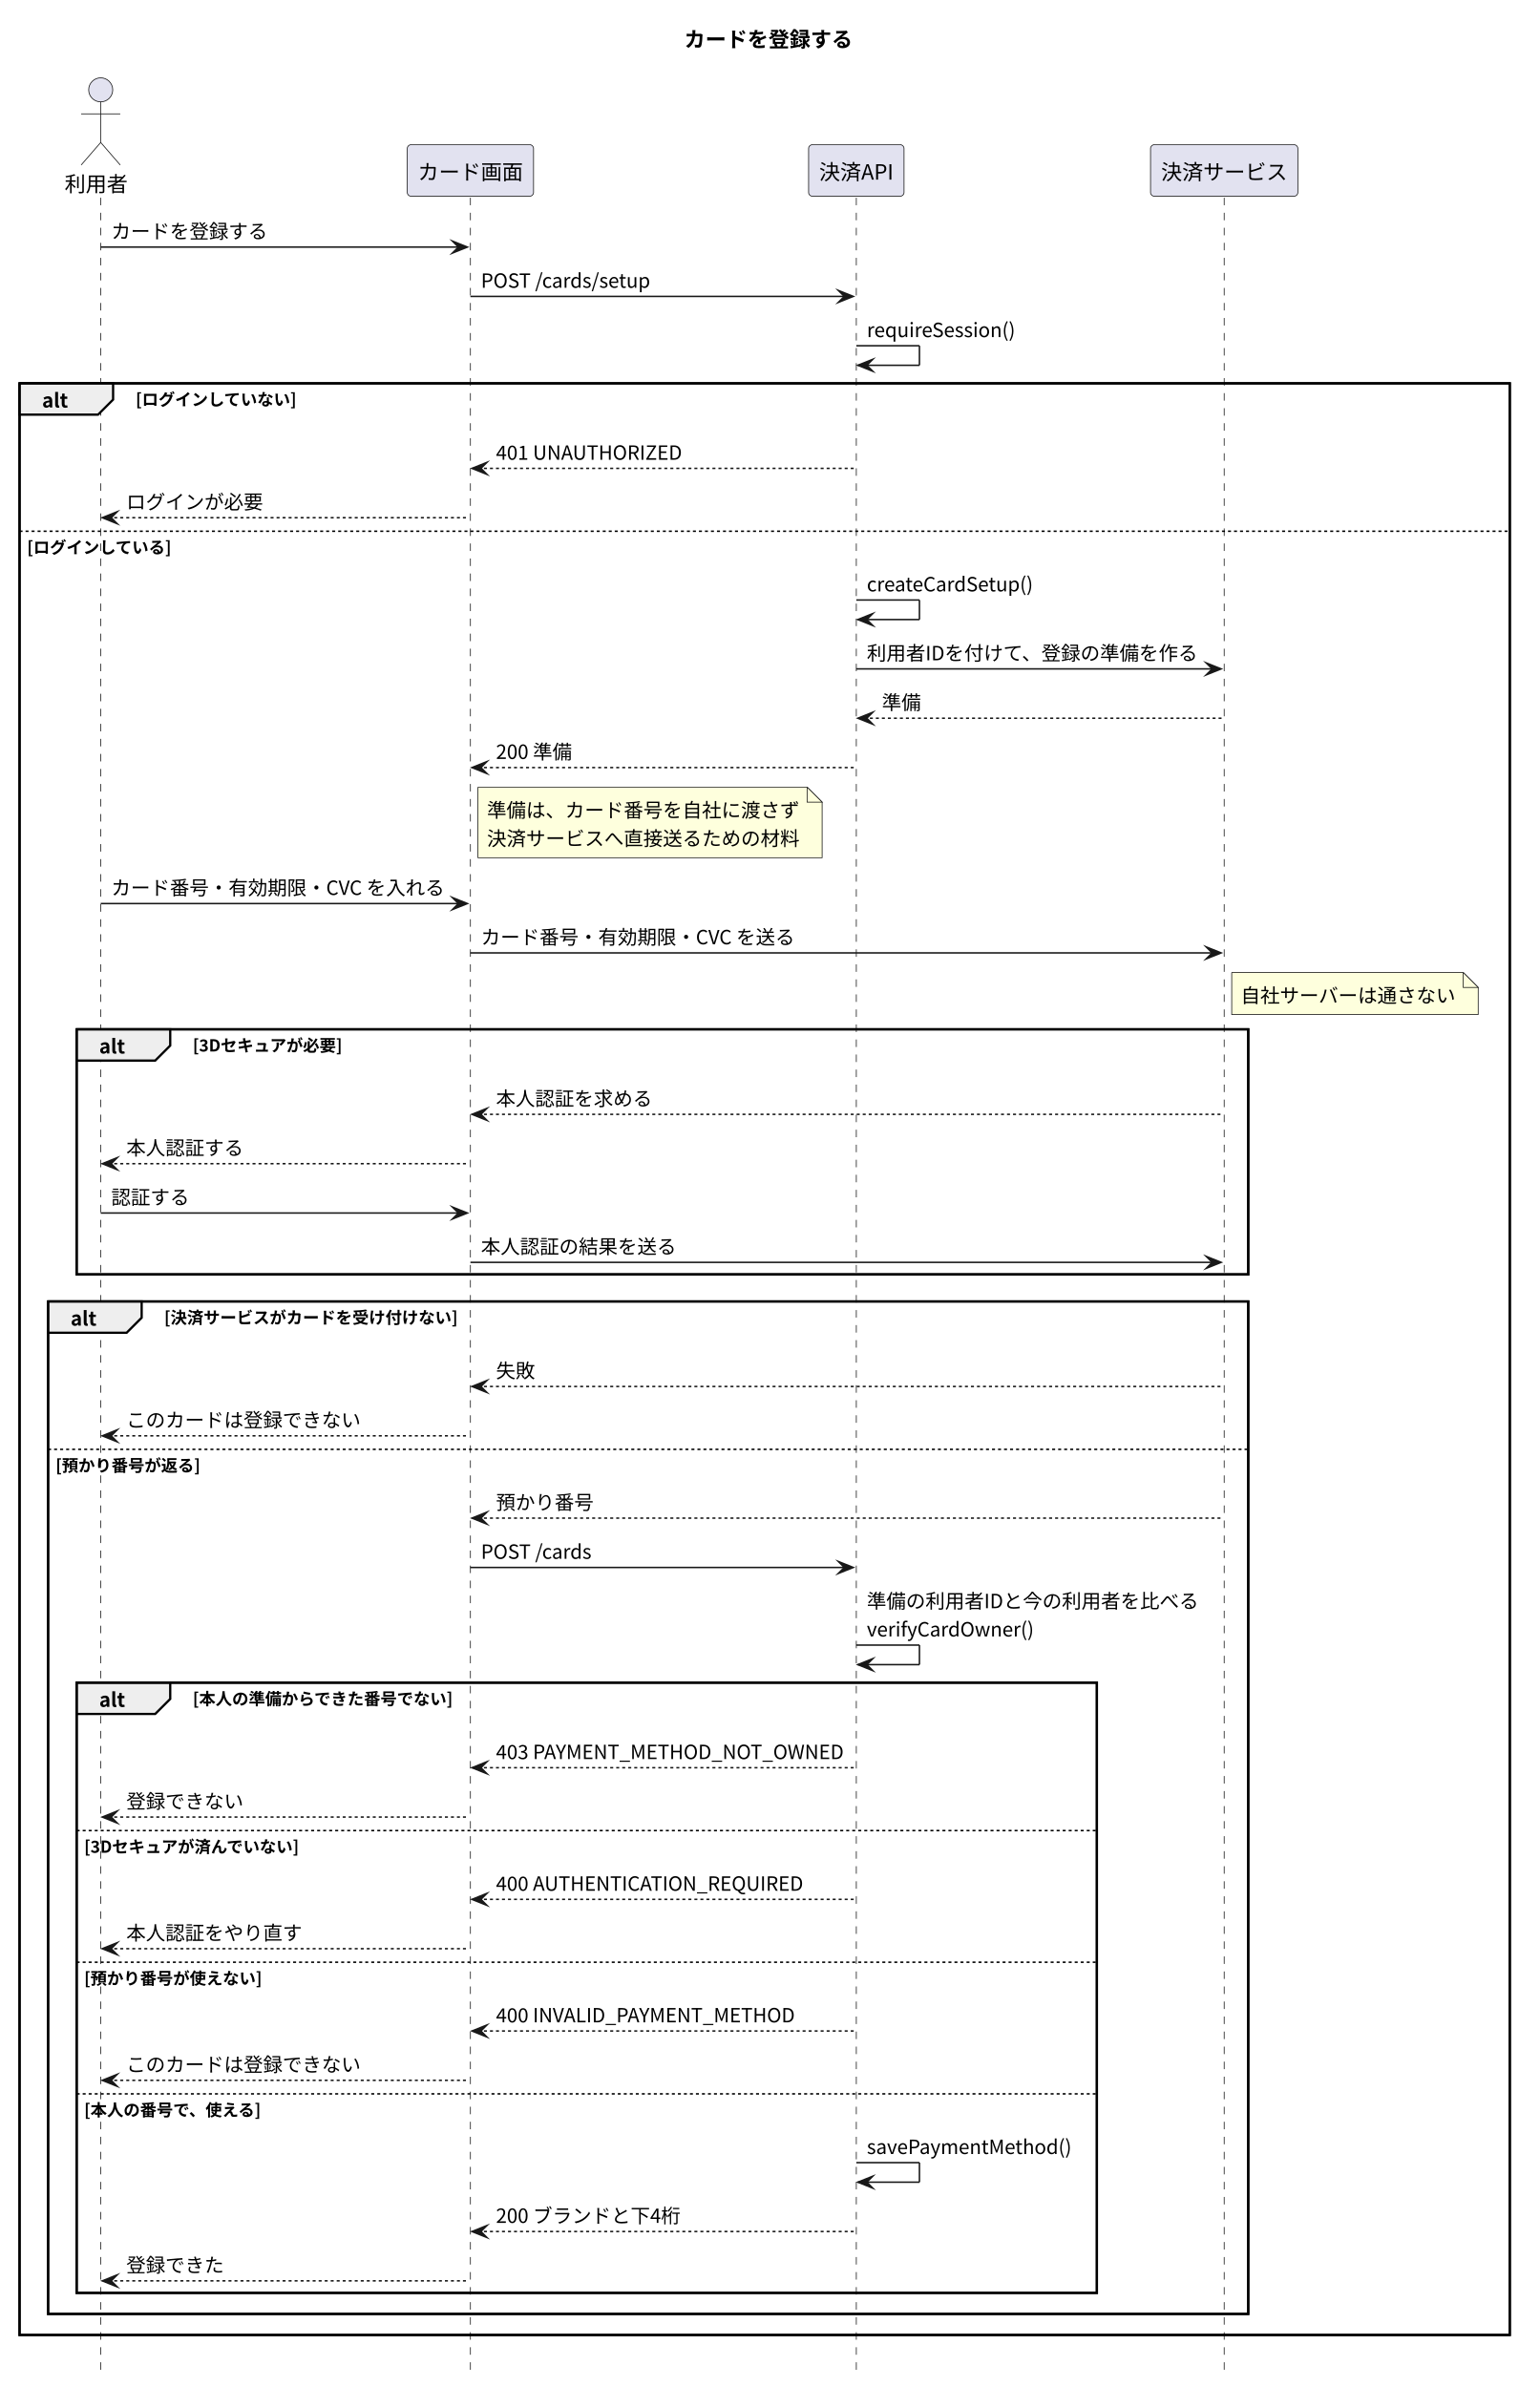
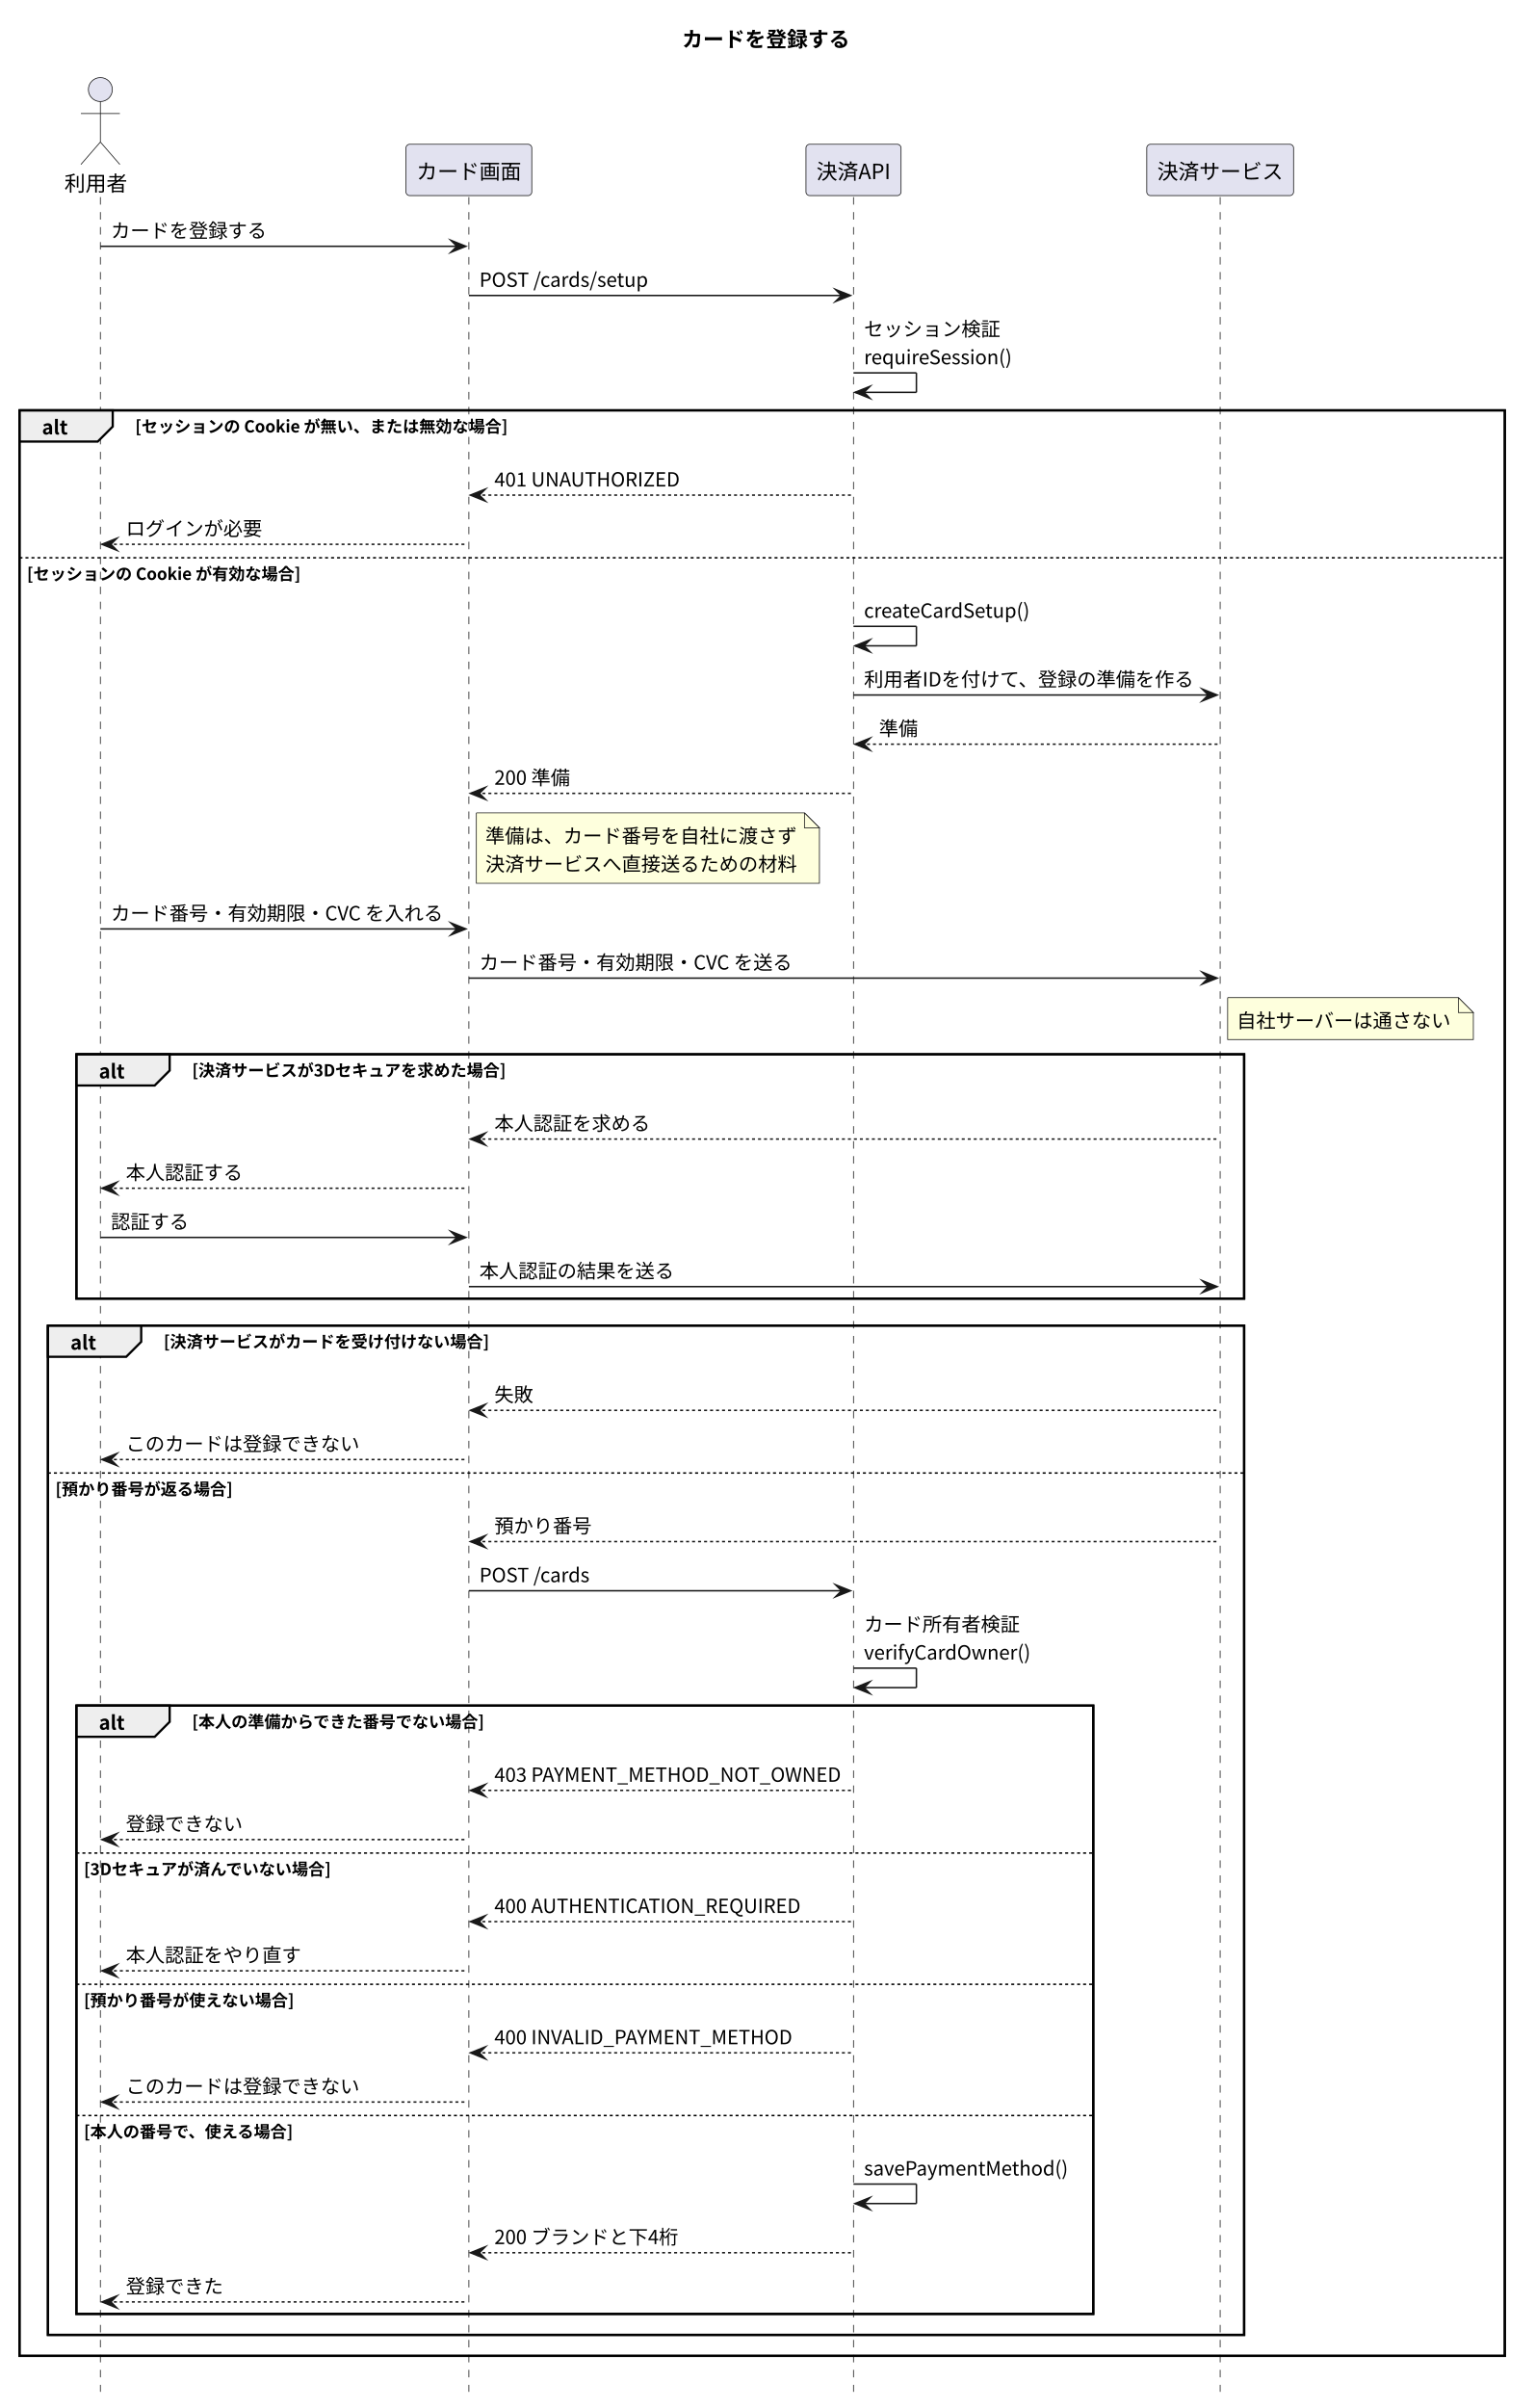
- <svg xmlns="http://www.w3.org/2000/svg" version="1.1" data-diagram-type="SEQUENCE" style="width:1024px;height:1588px;background:#FFFFFF;" width="1024px" height="1588px" viewBox="0 0 1024 1588" zoomAndPan="magnify" preserveAspectRatio="none" contentStyleType="text/css">
+ <svg xmlns="http://www.w3.org/2000/svg" version="1.1" data-diagram-type="SEQUENCE" style="width:1024px;height:1607px;background:#FFFFFF;" width="1024px" height="1607px" viewBox="0 0 1024 1607" zoomAndPan="magnify" preserveAspectRatio="none" contentStyleType="text/css">
  <defs />
  <g font-family="sans-serif" lengthAdjust="spacing">
    <g class="title" data-source-line="6">
      <text x="455.234" y="31.24" fill="#000" font-size="14" textLength="112" font-weight="700" font-family="'Noto Sans CJK JP'">カードを登録する</text>
    </g>
-     <rect x="13" y="255.016" width="991.468" height="1298.367" fill="none" style="stroke:#000;stroke-width:1.5;" />
-     <rect x="51" y="684.76" width="779.468" height="163.048" fill="none" style="stroke:#000;stroke-width:1.5;" />
-     <rect x="32" y="865.808" width="798.468" height="673.576" fill="none" style="stroke:#000;stroke-width:1.5;" />
-     <rect x="51" y="1119.432" width="678.761" height="405.952" fill="none" style="stroke:#000;stroke-width:1.5;" />
+     <rect x="13" y="273.84" width="991.468" height="1298.367" fill="none" style="stroke:#000;stroke-width:1.5;" />
+     <rect x="51" y="703.584" width="779.468" height="163.048" fill="none" style="stroke:#000;stroke-width:1.5;" />
+     <rect x="32" y="884.632" width="798.468" height="673.576" fill="none" style="stroke:#000;stroke-width:1.5;" />
+     <rect x="51" y="1138.256" width="678.761" height="405.952" fill="none" style="stroke:#000;stroke-width:1.5;" />
    <g class="participant-lifeline" data-qualified-name="User" data-entity-uid="part1" id="part1-lifeline" data-source-line="8">
      <g>
-         <rect x="63.5" y="131.544" width="8" height="1445.84" fill="#000" fill-opacity="0" />
-         <line x1="67" y1="131.544" x2="67" y2="1577.383" style="stroke:#181818;stroke-width:0.5;stroke-dasharray:5,5;" />
+         <rect x="63.5" y="131.544" width="8" height="1464.664" fill="#000" fill-opacity="0" />
+         <line x1="67" y1="131.544" x2="67" y2="1596.207" style="stroke:#181818;stroke-width:0.5;stroke-dasharray:5,5;" />
      </g>
    </g>
    <g class="participant-lifeline" data-qualified-name="Screen" data-entity-uid="part2" id="part2-lifeline" data-source-line="9">
      <g>
-         <rect x="309.475" y="131.544" width="8" height="1445.84" fill="#000" fill-opacity="0" />
-         <line x1="312.975" y1="131.544" x2="312.975" y2="1577.383" style="stroke:#181818;stroke-width:0.5;stroke-dasharray:5,5;" />
+         <rect x="309.475" y="131.544" width="8" height="1464.664" fill="#000" fill-opacity="0" />
+         <line x1="312.975" y1="131.544" x2="312.975" y2="1596.207" style="stroke:#181818;stroke-width:0.5;stroke-dasharray:5,5;" />
      </g>
    </g>
    <g class="participant-lifeline" data-qualified-name="API" data-entity-uid="part3" id="part3-lifeline" data-source-line="10">
      <g>
-         <rect x="566.215" y="131.544" width="8" height="1445.84" fill="#000" fill-opacity="0" />
-         <line x1="569.715" y1="131.544" x2="569.715" y2="1577.383" style="stroke:#181818;stroke-width:0.5;stroke-dasharray:5,5;" />
+         <rect x="566.215" y="131.544" width="8" height="1464.664" fill="#000" fill-opacity="0" />
+         <line x1="569.715" y1="131.544" x2="569.715" y2="1596.207" style="stroke:#181818;stroke-width:0.5;stroke-dasharray:5,5;" />
      </g>
    </g>
    <g class="participant-lifeline" data-qualified-name="PSP" data-entity-uid="part4" id="part4-lifeline" data-source-line="11">
      <g>
-         <rect x="810.968" y="131.544" width="8" height="1445.84" fill="#000" fill-opacity="0" />
-         <line x1="814.468" y1="131.544" x2="814.468" y2="1577.383" style="stroke:#181818;stroke-width:0.5;stroke-dasharray:5,5;" />
+         <rect x="810.968" y="131.544" width="8" height="1464.664" fill="#000" fill-opacity="0" />
+         <line x1="814.468" y1="131.544" x2="814.468" y2="1596.207" style="stroke:#181818;stroke-width:0.5;stroke-dasharray:5,5;" />
      </g>
    </g>
    <g class="participant participant-head" data-qualified-name="User" data-entity-uid="part1" id="part1-head" data-source-line="8">
      <text x="43" y="127.512" fill="#000" font-size="14" textLength="42" font-family="'Noto Sans CJK JP'">利用者</text>
      <ellipse cx="67" cy="59.772" rx="8" ry="8" fill="#E2E2F0" style="stroke:#181818;stroke-width:0.5;" />
      <path d="M67,67.772 L67,94.772 M54,75.772 L80,75.772 M67,94.772 L54,109.772 M67,94.772 L80,109.772" style="stroke:#181818;stroke-width:0.5;" fill="none" />
    </g>
    <g class="participant participant-head" data-qualified-name="Screen" data-entity-uid="part2" id="part2-head" data-source-line="9">
      <rect x="270.975" y="96.272" width="84" height="34.272" fill="#E2E2F0" style="stroke:#181818;stroke-width:0.5;" rx="2.5" ry="2.5" />
      <text x="277.975" y="119.512" fill="#000" font-size="14" textLength="70" font-family="'Noto Sans CJK JP'">カード画面</text>
    </g>
    <g class="participant participant-head" data-qualified-name="API" data-entity-uid="part3" id="part3-head" data-source-line="10">
      <rect x="537.977" y="96.272" width="63.476" height="34.272" fill="#E2E2F0" style="stroke:#181818;stroke-width:0.5;" rx="2.5" ry="2.5" />
      <text x="544.977" y="119.512" fill="#000" font-size="14" textLength="49.476" font-family="'Noto Sans CJK JP'">決済API</text>
    </g>
    <g class="participant participant-head" data-qualified-name="PSP" data-entity-uid="part4" id="part4-head" data-source-line="11">
      <rect x="765.468" y="96.272" width="98" height="34.272" fill="#E2E2F0" style="stroke:#181818;stroke-width:0.5;" rx="2.5" ry="2.5" />
      <text x="772.468" y="119.512" fill="#000" font-size="14" textLength="84" font-family="'Noto Sans CJK JP'">決済サービス</text>
    </g>
    <g class="message" data-entity-1="part1" data-entity-2="part2" id="msg1" data-source-line="13">
      <polygon points="300.975,160.368,310.975,164.368,300.975,168.368,304.975,164.368" fill="#181818" style="stroke:#181818;stroke-width:1;stroke-linejoin:miter;stroke-miterlimit:10;" />
      <line x1="67" y1="164.368" x2="306.975" y2="164.368" style="stroke:#181818;stroke-width:1;" />
      <text x="74" y="158.624" fill="#000" font-size="13" textLength="104" font-family="'Noto Sans CJK JP'">カードを登録する</text>
    </g>
    <g class="message" data-entity-1="part2" data-entity-2="part3" id="msg2" data-source-line="14">
      <polygon points="557.715,193.192,567.715,197.192,557.715,201.192,561.715,197.192" fill="#181818" style="stroke:#181818;stroke-width:1;stroke-linejoin:miter;stroke-miterlimit:10;" />
      <line x1="312.975" y1="197.192" x2="563.715" y2="197.192" style="stroke:#181818;stroke-width:1;" />
      <text x="319.975" y="191.448" fill="#000" font-size="13" textLength="113.789" font-family="'Noto Sans CJK JP'">POST /cards/setup</text>
    </g>
    <g class="message" data-entity-1="part3" data-entity-2="part3" id="msg3" data-source-line="15">
-       <line x1="569.715" y1="230.016" x2="611.715" y2="230.016" style="stroke:#181818;stroke-width:1;" />
-       <line x1="611.715" y1="230.016" x2="611.715" y2="243.016" style="stroke:#181818;stroke-width:1;" />
-       <line x1="570.715" y1="243.016" x2="611.715" y2="243.016" style="stroke:#181818;stroke-width:1;" />
-       <polygon points="580.715,239.016,570.715,243.016,580.715,247.016,576.715,243.016" fill="#181818" style="stroke:#181818;stroke-width:1;stroke-linejoin:miter;stroke-miterlimit:10;" />
-       <text x="576.715" y="224.272" fill="#000" font-size="13" textLength="99.307" font-family="'Noto Sans CJK JP'">requireSession()</text>
-     </g>
-     <path d="M13,255.016 L75.251,255.016 L75.251,265.84 L65.251,275.84 L13,275.84 L13,255.016" style="stroke:#000;stroke-width:1.5;" fill="#EEE" />
-     <rect x="13" y="255.016" width="991.468" height="1298.367" fill="none" style="stroke:#000;stroke-width:1.5;" />
-     <text x="28" y="271.096" fill="#000" font-size="13" textLength="17.251" font-weight="700" font-family="'Noto Sans CJK JP'">alt</text>
-     <text x="90.251" y="269.776" fill="#000" font-size="11" textLength="107.315" font-weight="700" font-family="'Noto Sans CJK JP'">[ログインしていない]</text>
+       <line x1="569.715" y1="248.84" x2="611.715" y2="248.84" style="stroke:#181818;stroke-width:1;" />
+       <line x1="611.715" y1="248.84" x2="611.715" y2="261.84" style="stroke:#181818;stroke-width:1;" />
+       <line x1="570.715" y1="261.84" x2="611.715" y2="261.84" style="stroke:#181818;stroke-width:1;" />
+       <polygon points="580.715,257.84,570.715,261.84,580.715,265.84,576.715,261.84" fill="#181818" style="stroke:#181818;stroke-width:1;stroke-linejoin:miter;stroke-miterlimit:10;" />
+       <text x="576.715" y="224.272" fill="#000" font-size="13" textLength="91" font-family="'Noto Sans CJK JP'">セッション検証</text>
+       <text x="576.715" y="243.096" fill="#000" font-size="13" textLength="99.307" font-family="'Noto Sans CJK JP'">requireSession()</text>
+     </g>
+     <path d="M13,273.84 L75.251,273.84 L75.251,284.664 L65.251,294.664 L13,294.664 L13,273.84" style="stroke:#000;stroke-width:1.5;" fill="#EEE" />
+     <rect x="13" y="273.84" width="991.468" height="1298.367" fill="none" style="stroke:#000;stroke-width:1.5;" />
+     <text x="28" y="289.92" fill="#000" font-size="13" textLength="17.251" font-weight="700" font-family="'Noto Sans CJK JP'">alt</text>
+     <text x="90.251" y="288.6" fill="#000" font-size="11" textLength="248.675" font-weight="700" font-family="'Noto Sans CJK JP'">[セッションの Cookie が無い、または無効な場合]</text>
    <g class="message" data-entity-1="part3" data-entity-2="part2" id="msg4" data-source-line="17">
-       <polygon points="323.975,307.592,313.975,311.592,323.975,315.592,319.975,311.592" fill="#181818" style="stroke:#181818;stroke-width:1;stroke-linejoin:miter;stroke-miterlimit:10;" />
-       <line x1="317.975" y1="311.592" x2="568.715" y2="311.592" style="stroke:#181818;stroke-width:1;stroke-dasharray:2,2;" />
-       <text x="329.975" y="305.848" fill="#000" font-size="13" textLength="124.007" font-family="'Noto Sans CJK JP'">401 UNAUTHORIZED</text>
+       <polygon points="323.975,326.416,313.975,330.416,323.975,334.416,319.975,330.416" fill="#181818" style="stroke:#181818;stroke-width:1;stroke-linejoin:miter;stroke-miterlimit:10;" />
+       <line x1="317.975" y1="330.416" x2="568.715" y2="330.416" style="stroke:#181818;stroke-width:1;stroke-dasharray:2,2;" />
+       <text x="329.975" y="324.672" fill="#000" font-size="13" textLength="124.007" font-family="'Noto Sans CJK JP'">401 UNAUTHORIZED</text>
    </g>
    <g class="message" data-entity-1="part2" data-entity-2="part1" id="msg5" data-source-line="18">
-       <polygon points="78,340.416,68,344.416,78,348.416,74,344.416" fill="#181818" style="stroke:#181818;stroke-width:1;stroke-linejoin:miter;stroke-miterlimit:10;" />
-       <line x1="72" y1="344.416" x2="311.975" y2="344.416" style="stroke:#181818;stroke-width:1;stroke-dasharray:2,2;" />
-       <text x="84" y="338.672" fill="#000" font-size="13" textLength="91" font-family="'Noto Sans CJK JP'">ログインが必要</text>
-     </g>
-     <line x1="13" y1="353.416" x2="1004.468" y2="353.416" style="stroke:#000;stroke-width:1;stroke-dasharray:2,2;" />
-     <text x="18" y="368.176" fill="#000" font-size="11" textLength="96.315" font-weight="700" font-family="'Noto Sans CJK JP'">[ログインしている]</text>
+       <polygon points="78,359.24,68,363.24,78,367.24,74,363.24" fill="#181818" style="stroke:#181818;stroke-width:1;stroke-linejoin:miter;stroke-miterlimit:10;" />
+       <line x1="72" y1="363.24" x2="311.975" y2="363.24" style="stroke:#181818;stroke-width:1;stroke-dasharray:2,2;" />
+       <text x="84" y="357.496" fill="#000" font-size="13" textLength="91" font-family="'Noto Sans CJK JP'">ログインが必要</text>
+     </g>
+     <line x1="13" y1="372.24" x2="1004.468" y2="372.24" style="stroke:#000;stroke-width:1;stroke-dasharray:2,2;" />
+     <text x="18" y="387" fill="#000" font-size="11" textLength="182.676" font-weight="700" font-family="'Noto Sans CJK JP'">[セッションの Cookie が有効な場合]</text>
    <g class="message" data-entity-1="part3" data-entity-2="part3" id="msg6" data-source-line="20">
-       <line x1="569.715" y1="399.168" x2="611.715" y2="399.168" style="stroke:#181818;stroke-width:1;" />
-       <line x1="611.715" y1="399.168" x2="611.715" y2="412.168" style="stroke:#181818;stroke-width:1;" />
-       <line x1="570.715" y1="412.168" x2="611.715" y2="412.168" style="stroke:#181818;stroke-width:1;" />
-       <polygon points="580.715,408.168,570.715,412.168,580.715,416.168,576.715,412.168" fill="#181818" style="stroke:#181818;stroke-width:1;stroke-linejoin:miter;stroke-miterlimit:10;" />
-       <text x="576.715" y="393.424" fill="#000" font-size="13" textLength="111.605" font-family="'Noto Sans CJK JP'">createCardSetup()</text>
+       <line x1="569.715" y1="417.992" x2="611.715" y2="417.992" style="stroke:#181818;stroke-width:1;" />
+       <line x1="611.715" y1="417.992" x2="611.715" y2="430.992" style="stroke:#181818;stroke-width:1;" />
+       <line x1="570.715" y1="430.992" x2="611.715" y2="430.992" style="stroke:#181818;stroke-width:1;" />
+       <polygon points="580.715,426.992,570.715,430.992,580.715,434.992,576.715,430.992" fill="#181818" style="stroke:#181818;stroke-width:1;stroke-linejoin:miter;stroke-miterlimit:10;" />
+       <text x="576.715" y="412.248" fill="#000" font-size="13" textLength="111.605" font-family="'Noto Sans CJK JP'">createCardSetup()</text>
    </g>
    <g class="message" data-entity-1="part3" data-entity-2="part4" id="msg7" data-source-line="21">
-       <polygon points="802.468,440.992,812.468,444.992,802.468,448.992,806.468,444.992" fill="#181818" style="stroke:#181818;stroke-width:1;stroke-linejoin:miter;stroke-miterlimit:10;" />
-       <line x1="569.715" y1="444.992" x2="808.468" y2="444.992" style="stroke:#181818;stroke-width:1;" />
-       <text x="576.715" y="439.248" fill="#000" font-size="13" textLength="220.753" font-family="'Noto Sans CJK JP'">利用者IDを付けて、登録の準備を作る</text>
+       <polygon points="802.468,459.816,812.468,463.816,802.468,467.816,806.468,463.816" fill="#181818" style="stroke:#181818;stroke-width:1;stroke-linejoin:miter;stroke-miterlimit:10;" />
+       <line x1="569.715" y1="463.816" x2="808.468" y2="463.816" style="stroke:#181818;stroke-width:1;" />
+       <text x="576.715" y="458.072" fill="#000" font-size="13" textLength="220.753" font-family="'Noto Sans CJK JP'">利用者IDを付けて、登録の準備を作る</text>
    </g>
    <g class="message" data-entity-1="part4" data-entity-2="part3" id="msg8" data-source-line="22">
-       <polygon points="580.715,473.816,570.715,477.816,580.715,481.816,576.715,477.816" fill="#181818" style="stroke:#181818;stroke-width:1;stroke-linejoin:miter;stroke-miterlimit:10;" />
-       <line x1="574.715" y1="477.816" x2="813.468" y2="477.816" style="stroke:#181818;stroke-width:1;stroke-dasharray:2,2;" />
-       <text x="586.715" y="472.072" fill="#000" font-size="13" textLength="26" font-family="'Noto Sans CJK JP'">準備</text>
+       <polygon points="580.715,492.64,570.715,496.64,580.715,500.64,576.715,496.64" fill="#181818" style="stroke:#181818;stroke-width:1;stroke-linejoin:miter;stroke-miterlimit:10;" />
+       <line x1="574.715" y1="496.64" x2="813.468" y2="496.64" style="stroke:#181818;stroke-width:1;stroke-dasharray:2,2;" />
+       <text x="586.715" y="490.896" fill="#000" font-size="13" textLength="26" font-family="'Noto Sans CJK JP'">準備</text>
    </g>
    <g class="message" data-entity-1="part3" data-entity-2="part2" id="msg9" data-source-line="23">
-       <polygon points="323.975,506.64,313.975,510.64,323.975,514.64,319.975,510.64" fill="#181818" style="stroke:#181818;stroke-width:1;stroke-linejoin:miter;stroke-miterlimit:10;" />
-       <line x1="317.975" y1="510.64" x2="568.715" y2="510.64" style="stroke:#181818;stroke-width:1;stroke-dasharray:2,2;" />
-       <text x="329.975" y="504.896" fill="#000" font-size="13" textLength="50.557" font-family="'Noto Sans CJK JP'">200 準備</text>
-     </g>
-     <path d="M317.975,523.64 L317.975,570.64 L546.975,570.64 L546.975,533.64 L536.975,523.64 L317.975,523.64" style="stroke:#181818;stroke-width:0.5;" fill="#FEFFDD" />
-     <path d="M536.975,523.64 L536.975,533.64 L546.975,533.64 L536.975,523.64" style="stroke:#181818;stroke-width:0.5;" fill="#FEFFDD" />
-     <text x="323.975" y="543.72" fill="#000" font-size="13" textLength="208" font-family="'Noto Sans CJK JP'">準備は、カード番号を自社に渡さず</text>
-     <text x="323.975" y="562.544" fill="#000" font-size="13" textLength="208" font-family="'Noto Sans CJK JP'">決済サービスへ直接送るための材料</text>
+       <polygon points="323.975,525.464,313.975,529.464,323.975,533.464,319.975,529.464" fill="#181818" style="stroke:#181818;stroke-width:1;stroke-linejoin:miter;stroke-miterlimit:10;" />
+       <line x1="317.975" y1="529.464" x2="568.715" y2="529.464" style="stroke:#181818;stroke-width:1;stroke-dasharray:2,2;" />
+       <text x="329.975" y="523.72" fill="#000" font-size="13" textLength="50.557" font-family="'Noto Sans CJK JP'">200 準備</text>
+     </g>
+     <path d="M317.975,542.464 L317.975,589.464 L546.975,589.464 L546.975,552.464 L536.975,542.464 L317.975,542.464" style="stroke:#181818;stroke-width:0.5;" fill="#FEFFDD" />
+     <path d="M536.975,542.464 L536.975,552.464 L546.975,552.464 L536.975,542.464" style="stroke:#181818;stroke-width:0.5;" fill="#FEFFDD" />
+     <text x="323.975" y="562.544" fill="#000" font-size="13" textLength="208" font-family="'Noto Sans CJK JP'">準備は、カード番号を自社に渡さず</text>
+     <text x="323.975" y="581.368" fill="#000" font-size="13" textLength="208" font-family="'Noto Sans CJK JP'">決済サービスへ直接送るための材料</text>
    <g class="message" data-entity-1="part1" data-entity-2="part2" id="msg10" data-source-line="25">
-       <polygon points="300.975,597.112,310.975,601.112,300.975,605.112,304.975,601.112" fill="#181818" style="stroke:#181818;stroke-width:1;stroke-linejoin:miter;stroke-miterlimit:10;" />
-       <line x1="67" y1="601.112" x2="306.975" y2="601.112" style="stroke:#181818;stroke-width:1;" />
-       <text x="74" y="595.368" fill="#000" font-size="13" textLength="221.975" font-family="'Noto Sans CJK JP'">カード番号・有効期限・CVC を入れる</text>
+       <polygon points="300.975,615.936,310.975,619.936,300.975,623.936,304.975,619.936" fill="#181818" style="stroke:#181818;stroke-width:1;stroke-linejoin:miter;stroke-miterlimit:10;" />
+       <line x1="67" y1="619.936" x2="306.975" y2="619.936" style="stroke:#181818;stroke-width:1;" />
+       <text x="74" y="614.192" fill="#000" font-size="13" textLength="221.975" font-family="'Noto Sans CJK JP'">カード番号・有効期限・CVC を入れる</text>
    </g>
    <g class="message" data-entity-1="part2" data-entity-2="part4" id="msg11" data-source-line="26">
-       <polygon points="802.468,629.936,812.468,633.936,802.468,637.936,806.468,633.936" fill="#181818" style="stroke:#181818;stroke-width:1;stroke-linejoin:miter;stroke-miterlimit:10;" />
-       <line x1="312.975" y1="633.936" x2="808.468" y2="633.936" style="stroke:#181818;stroke-width:1;" />
-       <text x="319.975" y="628.192" fill="#000" font-size="13" textLength="208.975" font-family="'Noto Sans CJK JP'">カード番号・有効期限・CVC を送る</text>
-     </g>
-     <path d="M819.468,646.936 L819.468,674.936 L983.468,674.936 L983.468,656.936 L973.468,646.936 L819.468,646.936" style="stroke:#181818;stroke-width:0.5;" fill="#FEFFDD" />
-     <path d="M973.468,646.936 L973.468,656.936 L983.468,656.936 L973.468,646.936" style="stroke:#181818;stroke-width:0.5;" fill="#FEFFDD" />
-     <text x="825.468" y="667.016" fill="#000" font-size="13" textLength="143" font-family="'Noto Sans CJK JP'">自社サーバーは通さない</text>
-     <path d="M51,684.76 L113.251,684.76 L113.251,695.584 L103.251,705.584 L51,705.584 L51,684.76" style="stroke:#000;stroke-width:1.5;" fill="#EEE" />
-     <rect x="51" y="684.76" width="779.468" height="163.048" fill="none" style="stroke:#000;stroke-width:1.5;" />
-     <text x="66" y="700.84" fill="#000" font-size="13" textLength="17.251" font-weight="700" font-family="'Noto Sans CJK JP'">alt</text>
-     <text x="128.251" y="699.52" fill="#000" font-size="11" textLength="99.659" font-weight="700" font-family="'Noto Sans CJK JP'">[3Dセキュアが必要]</text>
+       <polygon points="802.468,648.76,812.468,652.76,802.468,656.76,806.468,652.76" fill="#181818" style="stroke:#181818;stroke-width:1;stroke-linejoin:miter;stroke-miterlimit:10;" />
+       <line x1="312.975" y1="652.76" x2="808.468" y2="652.76" style="stroke:#181818;stroke-width:1;" />
+       <text x="319.975" y="647.016" fill="#000" font-size="13" textLength="208.975" font-family="'Noto Sans CJK JP'">カード番号・有効期限・CVC を送る</text>
+     </g>
+     <path d="M819.468,665.76 L819.468,693.76 L983.468,693.76 L983.468,675.76 L973.468,665.76 L819.468,665.76" style="stroke:#181818;stroke-width:0.5;" fill="#FEFFDD" />
+     <path d="M973.468,665.76 L973.468,675.76 L983.468,675.76 L973.468,665.76" style="stroke:#181818;stroke-width:0.5;" fill="#FEFFDD" />
+     <text x="825.468" y="685.84" fill="#000" font-size="13" textLength="143" font-family="'Noto Sans CJK JP'">自社サーバーは通さない</text>
+     <path d="M51,703.584 L113.251,703.584 L113.251,714.408 L103.251,724.408 L51,724.408 L51,703.584" style="stroke:#000;stroke-width:1.5;" fill="#EEE" />
+     <rect x="51" y="703.584" width="779.468" height="163.048" fill="none" style="stroke:#000;stroke-width:1.5;" />
+     <text x="66" y="719.664" fill="#000" font-size="13" textLength="17.251" font-weight="700" font-family="'Noto Sans CJK JP'">alt</text>
+     <text x="128.251" y="718.344" fill="#000" font-size="11" textLength="209.659" font-weight="700" font-family="'Noto Sans CJK JP'">[決済サービスが3Dセキュアを求めた場合]</text>
    <g class="message" data-entity-1="part4" data-entity-2="part2" id="msg12" data-source-line="29">
-       <polygon points="323.975,737.336,313.975,741.336,323.975,745.336,319.975,741.336" fill="#181818" style="stroke:#181818;stroke-width:1;stroke-linejoin:miter;stroke-miterlimit:10;" />
-       <line x1="317.975" y1="741.336" x2="813.468" y2="741.336" style="stroke:#181818;stroke-width:1;stroke-dasharray:2,2;" />
-       <text x="329.975" y="735.592" fill="#000" font-size="13" textLength="104" font-family="'Noto Sans CJK JP'">本人認証を求める</text>
+       <polygon points="323.975,756.16,313.975,760.16,323.975,764.16,319.975,760.16" fill="#181818" style="stroke:#181818;stroke-width:1;stroke-linejoin:miter;stroke-miterlimit:10;" />
+       <line x1="317.975" y1="760.16" x2="813.468" y2="760.16" style="stroke:#181818;stroke-width:1;stroke-dasharray:2,2;" />
+       <text x="329.975" y="754.416" fill="#000" font-size="13" textLength="104" font-family="'Noto Sans CJK JP'">本人認証を求める</text>
    </g>
    <g class="message" data-entity-1="part2" data-entity-2="part1" id="msg13" data-source-line="30">
-       <polygon points="78,770.16,68,774.16,78,778.16,74,774.16" fill="#181818" style="stroke:#181818;stroke-width:1;stroke-linejoin:miter;stroke-miterlimit:10;" />
-       <line x1="72" y1="774.16" x2="311.975" y2="774.16" style="stroke:#181818;stroke-width:1;stroke-dasharray:2,2;" />
-       <text x="84" y="768.416" fill="#000" font-size="13" textLength="78" font-family="'Noto Sans CJK JP'">本人認証する</text>
+       <polygon points="78,788.984,68,792.984,78,796.984,74,792.984" fill="#181818" style="stroke:#181818;stroke-width:1;stroke-linejoin:miter;stroke-miterlimit:10;" />
+       <line x1="72" y1="792.984" x2="311.975" y2="792.984" style="stroke:#181818;stroke-width:1;stroke-dasharray:2,2;" />
+       <text x="84" y="787.24" fill="#000" font-size="13" textLength="78" font-family="'Noto Sans CJK JP'">本人認証する</text>
    </g>
    <g class="message" data-entity-1="part1" data-entity-2="part2" id="msg14" data-source-line="31">
-       <polygon points="300.975,802.984,310.975,806.984,300.975,810.984,304.975,806.984" fill="#181818" style="stroke:#181818;stroke-width:1;stroke-linejoin:miter;stroke-miterlimit:10;" />
-       <line x1="67" y1="806.984" x2="306.975" y2="806.984" style="stroke:#181818;stroke-width:1;" />
-       <text x="74" y="801.24" fill="#000" font-size="13" textLength="52" font-family="'Noto Sans CJK JP'">認証する</text>
+       <polygon points="300.975,821.808,310.975,825.808,300.975,829.808,304.975,825.808" fill="#181818" style="stroke:#181818;stroke-width:1;stroke-linejoin:miter;stroke-miterlimit:10;" />
+       <line x1="67" y1="825.808" x2="306.975" y2="825.808" style="stroke:#181818;stroke-width:1;" />
+       <text x="74" y="820.064" fill="#000" font-size="13" textLength="52" font-family="'Noto Sans CJK JP'">認証する</text>
    </g>
    <g class="message" data-entity-1="part2" data-entity-2="part4" id="msg15" data-source-line="32">
-       <polygon points="802.468,835.808,812.468,839.808,802.468,843.808,806.468,839.808" fill="#181818" style="stroke:#181818;stroke-width:1;stroke-linejoin:miter;stroke-miterlimit:10;" />
-       <line x1="312.975" y1="839.808" x2="808.468" y2="839.808" style="stroke:#181818;stroke-width:1;" />
-       <text x="319.975" y="834.064" fill="#000" font-size="13" textLength="130" font-family="'Noto Sans CJK JP'">本人認証の結果を送る</text>
-     </g>
-     <path d="M32,865.808 L94.251,865.808 L94.251,876.632 L84.251,886.632 L32,886.632 L32,865.808" style="stroke:#000;stroke-width:1.5;" fill="#EEE" />
-     <rect x="32" y="865.808" width="798.468" height="673.576" fill="none" style="stroke:#000;stroke-width:1.5;" />
-     <text x="47" y="881.888" fill="#000" font-size="13" textLength="17.251" font-weight="700" font-family="'Noto Sans CJK JP'">alt</text>
-     <text x="109.251" y="880.568" fill="#000" font-size="11" textLength="195.315" font-weight="700" font-family="'Noto Sans CJK JP'">[決済サービスがカードを受け付けない]</text>
+       <polygon points="802.468,854.632,812.468,858.632,802.468,862.632,806.468,858.632" fill="#181818" style="stroke:#181818;stroke-width:1;stroke-linejoin:miter;stroke-miterlimit:10;" />
+       <line x1="312.975" y1="858.632" x2="808.468" y2="858.632" style="stroke:#181818;stroke-width:1;" />
+       <text x="319.975" y="852.888" fill="#000" font-size="13" textLength="130" font-family="'Noto Sans CJK JP'">本人認証の結果を送る</text>
+     </g>
+     <path d="M32,884.632 L94.251,884.632 L94.251,895.456 L84.251,905.456 L32,905.456 L32,884.632" style="stroke:#000;stroke-width:1.5;" fill="#EEE" />
+     <rect x="32" y="884.632" width="798.468" height="673.576" fill="none" style="stroke:#000;stroke-width:1.5;" />
+     <text x="47" y="900.712" fill="#000" font-size="13" textLength="17.251" font-weight="700" font-family="'Noto Sans CJK JP'">alt</text>
+     <text x="109.251" y="899.392" fill="#000" font-size="11" textLength="217.314" font-weight="700" font-family="'Noto Sans CJK JP'">[決済サービスがカードを受け付けない場合]</text>
    <g class="message" data-entity-1="part4" data-entity-2="part2" id="msg16" data-source-line="35">
-       <polygon points="323.975,918.384,313.975,922.384,323.975,926.384,319.975,922.384" fill="#181818" style="stroke:#181818;stroke-width:1;stroke-linejoin:miter;stroke-miterlimit:10;" />
-       <line x1="317.975" y1="922.384" x2="813.468" y2="922.384" style="stroke:#181818;stroke-width:1;stroke-dasharray:2,2;" />
-       <text x="329.975" y="916.64" fill="#000" font-size="13" textLength="26" font-family="'Noto Sans CJK JP'">失敗</text>
+       <polygon points="323.975,937.208,313.975,941.208,323.975,945.208,319.975,941.208" fill="#181818" style="stroke:#181818;stroke-width:1;stroke-linejoin:miter;stroke-miterlimit:10;" />
+       <line x1="317.975" y1="941.208" x2="813.468" y2="941.208" style="stroke:#181818;stroke-width:1;stroke-dasharray:2,2;" />
+       <text x="329.975" y="935.464" fill="#000" font-size="13" textLength="26" font-family="'Noto Sans CJK JP'">失敗</text>
    </g>
    <g class="message" data-entity-1="part2" data-entity-2="part1" id="msg17" data-source-line="36">
-       <polygon points="78,951.208,68,955.208,78,959.208,74,955.208" fill="#181818" style="stroke:#181818;stroke-width:1;stroke-linejoin:miter;stroke-miterlimit:10;" />
-       <line x1="72" y1="955.208" x2="311.975" y2="955.208" style="stroke:#181818;stroke-width:1;stroke-dasharray:2,2;" />
-       <text x="84" y="949.464" fill="#000" font-size="13" textLength="156" font-family="'Noto Sans CJK JP'">このカードは登録できない</text>
-     </g>
-     <line x1="32" y1="964.208" x2="830.468" y2="964.208" style="stroke:#000;stroke-width:1;stroke-dasharray:2,2;" />
-     <text x="37" y="978.968" fill="#000" font-size="11" textLength="96.315" font-weight="700" font-family="'Noto Sans CJK JP'">[預かり番号が返る]</text>
+       <polygon points="78,970.032,68,974.032,78,978.032,74,974.032" fill="#181818" style="stroke:#181818;stroke-width:1;stroke-linejoin:miter;stroke-miterlimit:10;" />
+       <line x1="72" y1="974.032" x2="311.975" y2="974.032" style="stroke:#181818;stroke-width:1;stroke-dasharray:2,2;" />
+       <text x="84" y="968.288" fill="#000" font-size="13" textLength="156" font-family="'Noto Sans CJK JP'">このカードは登録できない</text>
+     </g>
+     <line x1="32" y1="983.032" x2="830.468" y2="983.032" style="stroke:#000;stroke-width:1;stroke-dasharray:2,2;" />
+     <text x="37" y="997.792" fill="#000" font-size="11" textLength="118.315" font-weight="700" font-family="'Noto Sans CJK JP'">[預かり番号が返る場合]</text>
    <g class="message" data-entity-1="part4" data-entity-2="part2" id="msg18" data-source-line="38">
-       <polygon points="323.975,1005.96,313.975,1009.96,323.975,1013.96,319.975,1009.96" fill="#181818" style="stroke:#181818;stroke-width:1;stroke-linejoin:miter;stroke-miterlimit:10;" />
-       <line x1="317.975" y1="1009.96" x2="813.468" y2="1009.96" style="stroke:#181818;stroke-width:1;stroke-dasharray:2,2;" />
-       <text x="329.975" y="1004.216" fill="#000" font-size="13" textLength="65" font-family="'Noto Sans CJK JP'">預かり番号</text>
+       <polygon points="323.975,1024.784,313.975,1028.784,323.975,1032.784,319.975,1028.784" fill="#181818" style="stroke:#181818;stroke-width:1;stroke-linejoin:miter;stroke-miterlimit:10;" />
+       <line x1="317.975" y1="1028.784" x2="813.468" y2="1028.784" style="stroke:#181818;stroke-width:1;stroke-dasharray:2,2;" />
+       <text x="329.975" y="1023.04" fill="#000" font-size="13" textLength="65" font-family="'Noto Sans CJK JP'">預かり番号</text>
    </g>
    <g class="message" data-entity-1="part2" data-entity-2="part3" id="msg19" data-source-line="39">
-       <polygon points="557.715,1038.784,567.715,1042.784,557.715,1046.784,561.715,1042.784" fill="#181818" style="stroke:#181818;stroke-width:1;stroke-linejoin:miter;stroke-miterlimit:10;" />
-       <line x1="312.975" y1="1042.784" x2="563.715" y2="1042.784" style="stroke:#181818;stroke-width:1;" />
-       <text x="319.975" y="1037.04" fill="#000" font-size="13" textLength="74.555" font-family="'Noto Sans CJK JP'">POST /cards</text>
+       <polygon points="557.715,1057.608,567.715,1061.608,557.715,1065.608,561.715,1061.608" fill="#181818" style="stroke:#181818;stroke-width:1;stroke-linejoin:miter;stroke-miterlimit:10;" />
+       <line x1="312.975" y1="1061.608" x2="563.715" y2="1061.608" style="stroke:#181818;stroke-width:1;" />
+       <text x="319.975" y="1055.864" fill="#000" font-size="13" textLength="74.555" font-family="'Noto Sans CJK JP'">POST /cards</text>
    </g>
    <g class="message" data-entity-1="part3" data-entity-2="part3" id="msg20" data-source-line="40">
-       <line x1="569.715" y1="1094.432" x2="611.715" y2="1094.432" style="stroke:#181818;stroke-width:1;" />
-       <line x1="611.715" y1="1094.432" x2="611.715" y2="1107.432" style="stroke:#181818;stroke-width:1;" />
-       <line x1="570.715" y1="1107.432" x2="611.715" y2="1107.432" style="stroke:#181818;stroke-width:1;" />
-       <polygon points="580.715,1103.432,570.715,1107.432,580.715,1111.432,576.715,1107.432" fill="#181818" style="stroke:#181818;stroke-width:1;stroke-linejoin:miter;stroke-miterlimit:10;" />
-       <text x="576.715" y="1069.864" fill="#000" font-size="13" textLength="220.753" font-family="'Noto Sans CJK JP'">準備の利用者IDと今の利用者を比べる</text>
-       <text x="576.715" y="1088.688" fill="#000" font-size="13" textLength="111.345" font-family="'Noto Sans CJK JP'">verifyCardOwner()</text>
-     </g>
-     <path d="M51,1119.432 L113.251,1119.432 L113.251,1130.256 L103.251,1140.256 L51,1140.256 L51,1119.432" style="stroke:#000;stroke-width:1.5;" fill="#EEE" />
-     <rect x="51" y="1119.432" width="678.761" height="405.952" fill="none" style="stroke:#000;stroke-width:1.5;" />
-     <text x="66" y="1135.512" fill="#000" font-size="13" textLength="17.251" font-weight="700" font-family="'Noto Sans CJK JP'">alt</text>
-     <text x="128.251" y="1134.192" fill="#000" font-size="11" textLength="173.315" font-weight="700" font-family="'Noto Sans CJK JP'">[本人の準備からできた番号でない]</text>
+       <line x1="569.715" y1="1113.256" x2="611.715" y2="1113.256" style="stroke:#181818;stroke-width:1;" />
+       <line x1="611.715" y1="1113.256" x2="611.715" y2="1126.256" style="stroke:#181818;stroke-width:1;" />
+       <line x1="570.715" y1="1126.256" x2="611.715" y2="1126.256" style="stroke:#181818;stroke-width:1;" />
+       <polygon points="580.715,1122.256,570.715,1126.256,580.715,1130.256,576.715,1126.256" fill="#181818" style="stroke:#181818;stroke-width:1;stroke-linejoin:miter;stroke-miterlimit:10;" />
+       <text x="576.715" y="1088.688" fill="#000" font-size="13" textLength="104" font-family="'Noto Sans CJK JP'">カード所有者検証</text>
+       <text x="576.715" y="1107.512" fill="#000" font-size="13" textLength="111.345" font-family="'Noto Sans CJK JP'">verifyCardOwner()</text>
+     </g>
+     <path d="M51,1138.256 L113.251,1138.256 L113.251,1149.08 L103.251,1159.08 L51,1159.08 L51,1138.256" style="stroke:#000;stroke-width:1.5;" fill="#EEE" />
+     <rect x="51" y="1138.256" width="678.761" height="405.952" fill="none" style="stroke:#000;stroke-width:1.5;" />
+     <text x="66" y="1154.336" fill="#000" font-size="13" textLength="17.251" font-weight="700" font-family="'Noto Sans CJK JP'">alt</text>
+     <text x="128.251" y="1153.016" fill="#000" font-size="11" textLength="195.315" font-weight="700" font-family="'Noto Sans CJK JP'">[本人の準備からできた番号でない場合]</text>
    <g class="message" data-entity-1="part3" data-entity-2="part2" id="msg21" data-source-line="42">
-       <polygon points="323.975,1172.008,313.975,1176.008,323.975,1180.008,319.975,1176.008" fill="#181818" style="stroke:#181818;stroke-width:1;stroke-linejoin:miter;stroke-miterlimit:10;" />
-       <line x1="317.975" y1="1176.008" x2="568.715" y2="1176.008" style="stroke:#181818;stroke-width:1;stroke-dasharray:2,2;" />
-       <text x="329.975" y="1170.264" fill="#000" font-size="13" textLength="232.739" font-family="'Noto Sans CJK JP'">403 PAYMENT_METHOD_NOT_OWNED</text>
+       <polygon points="323.975,1190.832,313.975,1194.832,323.975,1198.832,319.975,1194.832" fill="#181818" style="stroke:#181818;stroke-width:1;stroke-linejoin:miter;stroke-miterlimit:10;" />
+       <line x1="317.975" y1="1194.832" x2="568.715" y2="1194.832" style="stroke:#181818;stroke-width:1;stroke-dasharray:2,2;" />
+       <text x="329.975" y="1189.088" fill="#000" font-size="13" textLength="232.739" font-family="'Noto Sans CJK JP'">403 PAYMENT_METHOD_NOT_OWNED</text>
    </g>
    <g class="message" data-entity-1="part2" data-entity-2="part1" id="msg22" data-source-line="43">
-       <polygon points="78,1204.832,68,1208.832,78,1212.832,74,1208.832" fill="#181818" style="stroke:#181818;stroke-width:1;stroke-linejoin:miter;stroke-miterlimit:10;" />
-       <line x1="72" y1="1208.832" x2="311.975" y2="1208.832" style="stroke:#181818;stroke-width:1;stroke-dasharray:2,2;" />
-       <text x="84" y="1203.088" fill="#000" font-size="13" textLength="78" font-family="'Noto Sans CJK JP'">登録できない</text>
-     </g>
-     <line x1="51" y1="1217.832" x2="729.761" y2="1217.832" style="stroke:#000;stroke-width:1;stroke-dasharray:2,2;" />
-     <text x="56" y="1232.592" fill="#000" font-size="11" textLength="143.659" font-weight="700" font-family="'Noto Sans CJK JP'">[3Dセキュアが済んでいない]</text>
+       <polygon points="78,1223.656,68,1227.656,78,1231.656,74,1227.656" fill="#181818" style="stroke:#181818;stroke-width:1;stroke-linejoin:miter;stroke-miterlimit:10;" />
+       <line x1="72" y1="1227.656" x2="311.975" y2="1227.656" style="stroke:#181818;stroke-width:1;stroke-dasharray:2,2;" />
+       <text x="84" y="1221.912" fill="#000" font-size="13" textLength="78" font-family="'Noto Sans CJK JP'">登録できない</text>
+     </g>
+     <line x1="51" y1="1236.656" x2="729.761" y2="1236.656" style="stroke:#000;stroke-width:1;stroke-dasharray:2,2;" />
+     <text x="56" y="1251.416" fill="#000" font-size="11" textLength="165.659" font-weight="700" font-family="'Noto Sans CJK JP'">[3Dセキュアが済んでいない場合]</text>
    <g class="message" data-entity-1="part3" data-entity-2="part2" id="msg23" data-source-line="45">
-       <polygon points="323.975,1259.584,313.975,1263.584,323.975,1267.584,319.975,1263.584" fill="#181818" style="stroke:#181818;stroke-width:1;stroke-linejoin:miter;stroke-miterlimit:10;" />
-       <line x1="317.975" y1="1263.584" x2="568.715" y2="1263.584" style="stroke:#181818;stroke-width:1;stroke-dasharray:2,2;" />
-       <text x="329.975" y="1257.84" fill="#000" font-size="13" textLength="205.439" font-family="'Noto Sans CJK JP'">400 AUTHENTICATION_REQUIRED</text>
+       <polygon points="323.975,1278.408,313.975,1282.408,323.975,1286.408,319.975,1282.408" fill="#181818" style="stroke:#181818;stroke-width:1;stroke-linejoin:miter;stroke-miterlimit:10;" />
+       <line x1="317.975" y1="1282.408" x2="568.715" y2="1282.408" style="stroke:#181818;stroke-width:1;stroke-dasharray:2,2;" />
+       <text x="329.975" y="1276.664" fill="#000" font-size="13" textLength="205.439" font-family="'Noto Sans CJK JP'">400 AUTHENTICATION_REQUIRED</text>
    </g>
    <g class="message" data-entity-1="part2" data-entity-2="part1" id="msg24" data-source-line="46">
-       <polygon points="78,1292.408,68,1296.408,78,1300.408,74,1296.408" fill="#181818" style="stroke:#181818;stroke-width:1;stroke-linejoin:miter;stroke-miterlimit:10;" />
-       <line x1="72" y1="1296.408" x2="311.975" y2="1296.408" style="stroke:#181818;stroke-width:1;stroke-dasharray:2,2;" />
-       <text x="84" y="1290.664" fill="#000" font-size="13" textLength="117" font-family="'Noto Sans CJK JP'">本人認証をやり直す</text>
-     </g>
-     <line x1="51" y1="1305.408" x2="729.761" y2="1305.408" style="stroke:#000;stroke-width:1;stroke-dasharray:2,2;" />
-     <text x="56" y="1320.167" fill="#000" font-size="11" textLength="118.315" font-weight="700" font-family="'Noto Sans CJK JP'">[預かり番号が使えない]</text>
+       <polygon points="78,1311.232,68,1315.232,78,1319.232,74,1315.232" fill="#181818" style="stroke:#181818;stroke-width:1;stroke-linejoin:miter;stroke-miterlimit:10;" />
+       <line x1="72" y1="1315.232" x2="311.975" y2="1315.232" style="stroke:#181818;stroke-width:1;stroke-dasharray:2,2;" />
+       <text x="84" y="1309.488" fill="#000" font-size="13" textLength="117" font-family="'Noto Sans CJK JP'">本人認証をやり直す</text>
+     </g>
+     <line x1="51" y1="1324.232" x2="729.761" y2="1324.232" style="stroke:#000;stroke-width:1;stroke-dasharray:2,2;" />
+     <text x="56" y="1338.991" fill="#000" font-size="11" textLength="140.315" font-weight="700" font-family="'Noto Sans CJK JP'">[預かり番号が使えない場合]</text>
    <g class="message" data-entity-1="part3" data-entity-2="part2" id="msg25" data-source-line="48">
-       <polygon points="323.975,1347.159,313.975,1351.159,323.975,1355.159,319.975,1351.159" fill="#181818" style="stroke:#181818;stroke-width:1;stroke-linejoin:miter;stroke-miterlimit:10;" />
-       <line x1="317.975" y1="1351.159" x2="568.715" y2="1351.159" style="stroke:#181818;stroke-width:1;stroke-dasharray:2,2;" />
-       <text x="329.975" y="1345.415" fill="#000" font-size="13" textLength="199.979" font-family="'Noto Sans CJK JP'">400 INVALID_PAYMENT_METHOD</text>
+       <polygon points="323.975,1365.983,313.975,1369.983,323.975,1373.983,319.975,1369.983" fill="#181818" style="stroke:#181818;stroke-width:1;stroke-linejoin:miter;stroke-miterlimit:10;" />
+       <line x1="317.975" y1="1369.983" x2="568.715" y2="1369.983" style="stroke:#181818;stroke-width:1;stroke-dasharray:2,2;" />
+       <text x="329.975" y="1364.239" fill="#000" font-size="13" textLength="199.979" font-family="'Noto Sans CJK JP'">400 INVALID_PAYMENT_METHOD</text>
    </g>
    <g class="message" data-entity-1="part2" data-entity-2="part1" id="msg26" data-source-line="49">
-       <polygon points="78,1379.983,68,1383.983,78,1387.983,74,1383.983" fill="#181818" style="stroke:#181818;stroke-width:1;stroke-linejoin:miter;stroke-miterlimit:10;" />
-       <line x1="72" y1="1383.983" x2="311.975" y2="1383.983" style="stroke:#181818;stroke-width:1;stroke-dasharray:2,2;" />
-       <text x="84" y="1378.239" fill="#000" font-size="13" textLength="156" font-family="'Noto Sans CJK JP'">このカードは登録できない</text>
-     </g>
-     <line x1="51" y1="1392.983" x2="729.761" y2="1392.983" style="stroke:#000;stroke-width:1;stroke-dasharray:2,2;" />
-     <text x="56" y="1407.743" fill="#000" font-size="11" textLength="118.315" font-weight="700" font-family="'Noto Sans CJK JP'">[本人の番号で、使える]</text>
+       <polygon points="78,1398.807,68,1402.807,78,1406.807,74,1402.807" fill="#181818" style="stroke:#181818;stroke-width:1;stroke-linejoin:miter;stroke-miterlimit:10;" />
+       <line x1="72" y1="1402.807" x2="311.975" y2="1402.807" style="stroke:#181818;stroke-width:1;stroke-dasharray:2,2;" />
+       <text x="84" y="1397.063" fill="#000" font-size="13" textLength="156" font-family="'Noto Sans CJK JP'">このカードは登録できない</text>
+     </g>
+     <line x1="51" y1="1411.807" x2="729.761" y2="1411.807" style="stroke:#000;stroke-width:1;stroke-dasharray:2,2;" />
+     <text x="56" y="1426.567" fill="#000" font-size="11" textLength="140.315" font-weight="700" font-family="'Noto Sans CJK JP'">[本人の番号で、使える場合]</text>
    <g class="message" data-entity-1="part3" data-entity-2="part3" id="msg27" data-source-line="51">
-       <line x1="569.715" y1="1438.735" x2="611.715" y2="1438.735" style="stroke:#181818;stroke-width:1;" />
-       <line x1="611.715" y1="1438.735" x2="611.715" y2="1451.735" style="stroke:#181818;stroke-width:1;" />
-       <line x1="570.715" y1="1451.735" x2="611.715" y2="1451.735" style="stroke:#181818;stroke-width:1;" />
-       <polygon points="580.715,1447.735,570.715,1451.735,580.715,1455.735,576.715,1451.735" fill="#181818" style="stroke:#181818;stroke-width:1;stroke-linejoin:miter;stroke-miterlimit:10;" />
-       <text x="576.715" y="1432.991" fill="#000" font-size="13" textLength="137.046" font-family="'Noto Sans CJK JP'">savePaymentMethod()</text>
+       <line x1="569.715" y1="1457.559" x2="611.715" y2="1457.559" style="stroke:#181818;stroke-width:1;" />
+       <line x1="611.715" y1="1457.559" x2="611.715" y2="1470.559" style="stroke:#181818;stroke-width:1;" />
+       <line x1="570.715" y1="1470.559" x2="611.715" y2="1470.559" style="stroke:#181818;stroke-width:1;" />
+       <polygon points="580.715,1466.559,570.715,1470.559,580.715,1474.559,576.715,1470.559" fill="#181818" style="stroke:#181818;stroke-width:1;stroke-linejoin:miter;stroke-miterlimit:10;" />
+       <text x="576.715" y="1451.815" fill="#000" font-size="13" textLength="137.046" font-family="'Noto Sans CJK JP'">savePaymentMethod()</text>
    </g>
    <g class="message" data-entity-1="part3" data-entity-2="part2" id="msg28" data-source-line="52">
-       <polygon points="323.975,1480.559,313.975,1484.559,323.975,1488.559,319.975,1484.559" fill="#181818" style="stroke:#181818;stroke-width:1;stroke-linejoin:miter;stroke-miterlimit:10;" />
-       <line x1="317.975" y1="1484.559" x2="568.715" y2="1484.559" style="stroke:#181818;stroke-width:1;stroke-dasharray:2,2;" />
-       <text x="329.975" y="1478.815" fill="#000" font-size="13" textLength="122.772" font-family="'Noto Sans CJK JP'">200 ブランドと下4桁</text>
+       <polygon points="323.975,1499.383,313.975,1503.383,323.975,1507.383,319.975,1503.383" fill="#181818" style="stroke:#181818;stroke-width:1;stroke-linejoin:miter;stroke-miterlimit:10;" />
+       <line x1="317.975" y1="1503.383" x2="568.715" y2="1503.383" style="stroke:#181818;stroke-width:1;stroke-dasharray:2,2;" />
+       <text x="329.975" y="1497.639" fill="#000" font-size="13" textLength="122.772" font-family="'Noto Sans CJK JP'">200 ブランドと下4桁</text>
    </g>
    <g class="message" data-entity-1="part2" data-entity-2="part1" id="msg29" data-source-line="53">
-       <polygon points="78,1513.383,68,1517.383,78,1521.383,74,1517.383" fill="#181818" style="stroke:#181818;stroke-width:1;stroke-linejoin:miter;stroke-miterlimit:10;" />
-       <line x1="72" y1="1517.383" x2="311.975" y2="1517.383" style="stroke:#181818;stroke-width:1;stroke-dasharray:2,2;" />
-       <text x="84" y="1511.639" fill="#000" font-size="13" textLength="65" font-family="'Noto Sans CJK JP'">登録できた</text>
+       <polygon points="78,1532.207,68,1536.207,78,1540.207,74,1536.207" fill="#181818" style="stroke:#181818;stroke-width:1;stroke-linejoin:miter;stroke-miterlimit:10;" />
+       <line x1="72" y1="1536.207" x2="311.975" y2="1536.207" style="stroke:#181818;stroke-width:1;stroke-dasharray:2,2;" />
+       <text x="84" y="1530.463" fill="#000" font-size="13" textLength="65" font-family="'Noto Sans CJK JP'">登録できた</text>
    </g>
  </g>
</svg>
